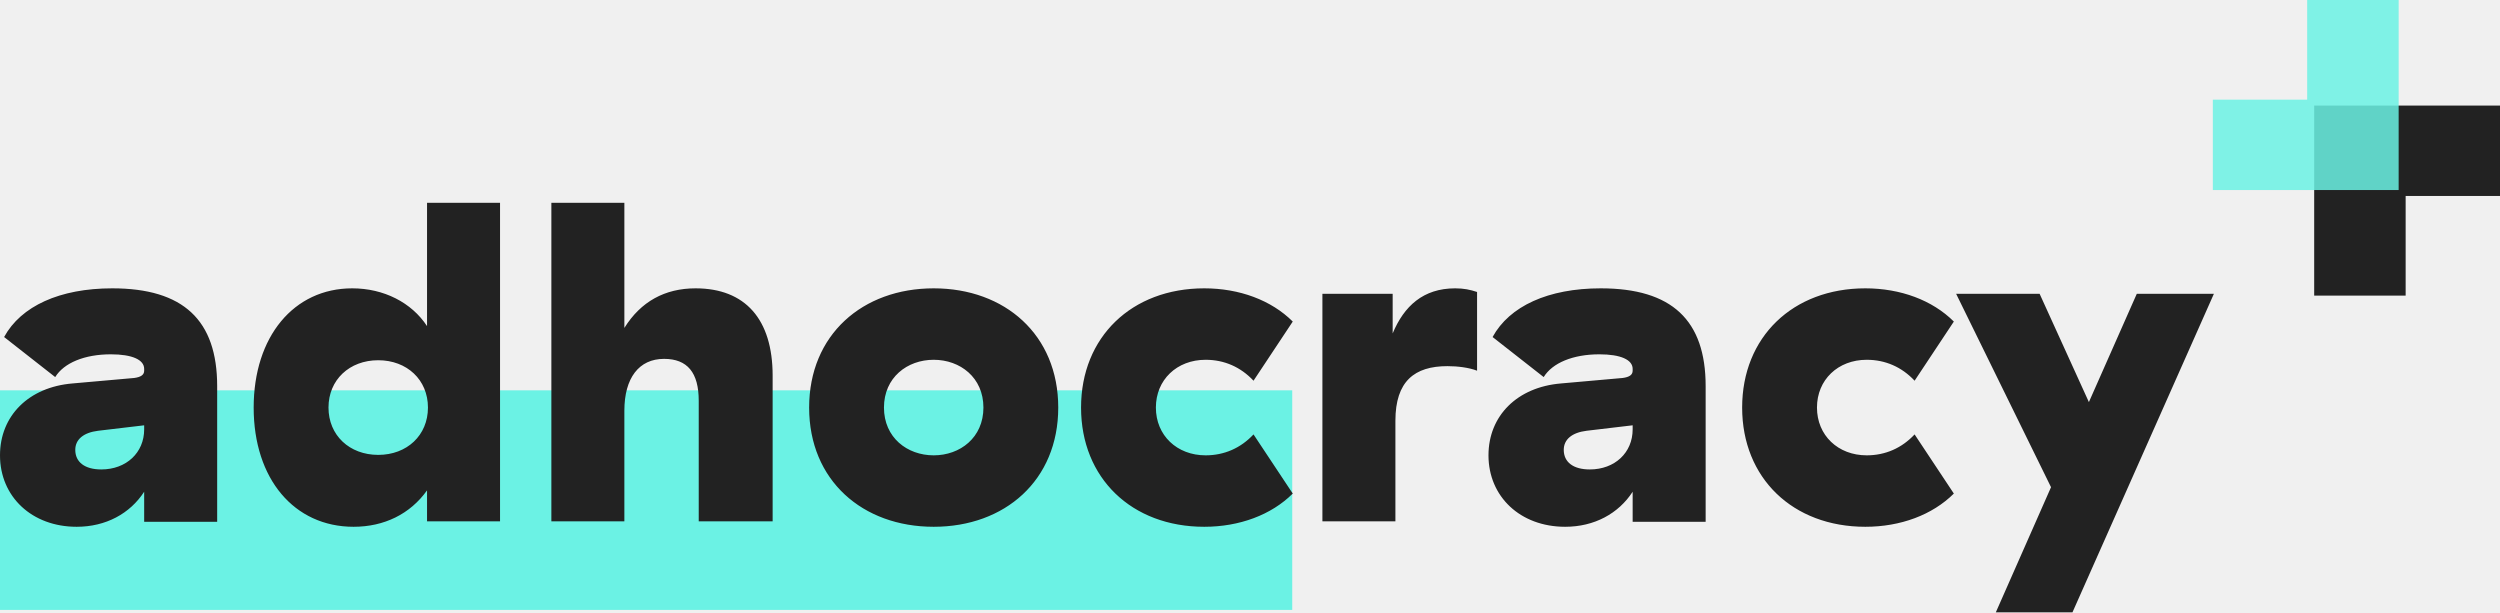
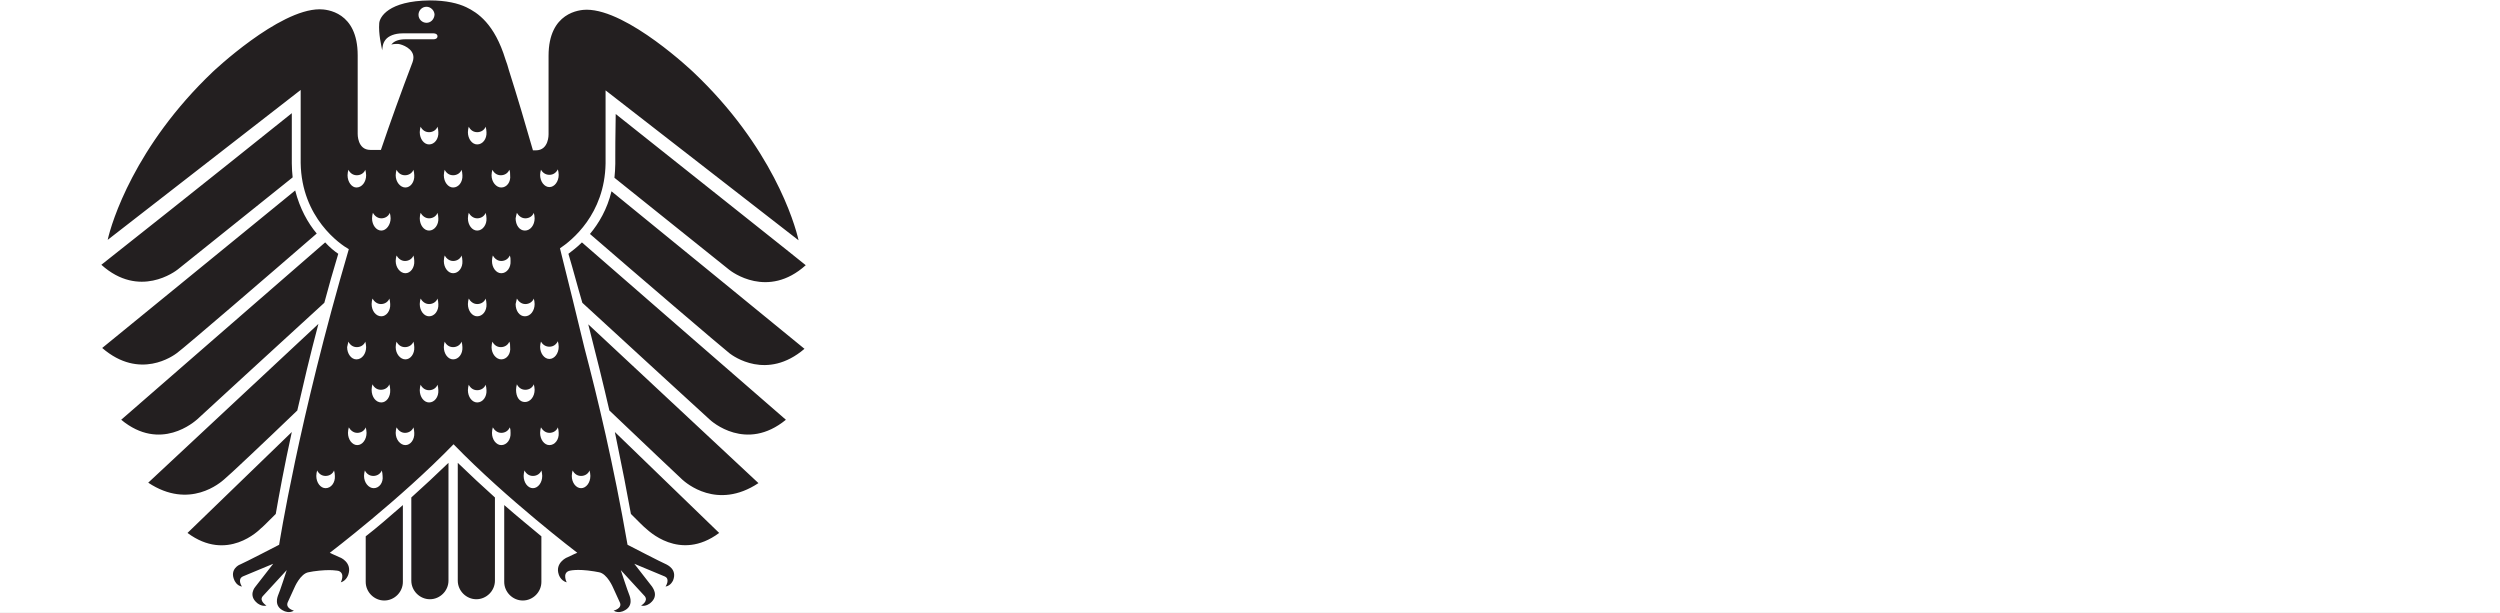
- <svg xmlns="http://www.w3.org/2000/svg" width="592px" height="145px" viewBox="0 0 592 145" version="1.1">
-   <g id="CI" stroke="none" stroke-width="1" fill="none" fill-rule="evenodd">
-     <g id="Logo-variante-1-MR" transform="translate(-1228, -1099)">
-       <g id="a+-logo-wide" transform="translate(1228, 1099)">
-         <rect id="Rectangle" fill="#6BF2E4" x="0" y="92.429" width="306" height="52" />
-         <polygon id="Combined-Shape" fill="#222222" transform="translate(570, 47.5) scale(-1, -1) rotate(-360) translate(-570, -47.5) " points="570.343 25 592 25 592 49.062 592 70 570.935 70 548 70 548 48.596 570.343 48.596" />
-         <polygon id="Combined-Shape" fill-opacity="0.85" fill="#6BF2E4" transform="translate(546, 22.5) rotate(-360) translate(-546, -22.5) " points="546.343 5.92361734e-12 568 5.92361734e-12 568 24.078 568 45 546.852 45 524 45 524 23.596 546.343 23.596" />
-         <path d="M482.981,69.571 L494.649,95.217 L505.993,69.571 L524.251,69.571 L490.76,145 L472.61,145 L485.682,115.367 L463.21,69.571 L482.981,69.571 Z M26.577,68.278 C43.431,68.278 51.426,75.821 51.426,91.446 L51.426,123.557 L34.14,123.557 L34.14,116.445 C30.791,121.617 25.065,124.742 18.15,124.742 C7.563,124.742 3.19744231e-13,117.63 3.19744231e-13,107.824 C3.19744231e-13,98.45 6.806,91.661 17.178,90.799 L31.763,89.506 C33.384,89.291 34.14,88.752 34.14,87.782 L34.14,87.351 C34.14,85.196 31.331,83.903 26.253,83.903 C19.987,83.903 15.125,85.95 13.073,89.291 L0.972,79.808 C4.97,72.481 14.153,68.278 26.577,68.278 Z M118.409,48.02 L118.409,123.449 L101.123,123.449 L101.123,116.122 C97.126,121.725 90.967,124.742 83.729,124.742 C69.684,124.742 60.069,113.428 60.069,96.51 C60.069,79.7 69.576,68.278 83.405,68.278 C90.859,68.278 97.45,71.619 101.123,77.222 L101.123,48.02 L118.409,48.02 Z M221.099,68.278 C237.952,68.278 250.593,79.269 250.593,96.51 C250.593,113.751 237.952,124.742 221.099,124.742 C204.245,124.742 191.604,113.751 191.604,96.51 C191.604,79.269 204.245,68.278 221.099,68.278 Z M285.165,68.278 C293.484,68.278 301.046,71.08 306.124,76.144 L296.833,90.153 C293.808,86.92 289.918,85.196 285.489,85.196 C278.682,85.196 273.713,89.937 273.713,96.51 C273.713,103.083 278.682,107.824 285.489,107.824 C289.918,107.824 293.808,106.1 296.833,102.868 L306.124,116.876 C301.046,121.94 293.484,124.742 285.165,124.742 C267.987,124.742 255.995,113.212 255.995,96.51 C255.995,79.808 267.987,68.278 285.165,68.278 Z M379.049,68.278 C395.903,68.278 403.898,75.821 403.898,91.446 L403.898,123.557 L386.612,123.557 L386.612,116.445 C383.263,121.617 377.537,124.742 370.622,124.742 C360.035,124.742 352.472,117.63 352.472,107.824 C352.472,98.45 359.278,91.661 369.65,90.799 L384.235,89.506 C385.856,89.291 386.612,88.752 386.612,87.782 L386.612,87.351 C386.612,85.196 383.803,83.903 378.725,83.903 C372.459,83.903 367.597,85.95 365.544,89.291 L353.444,79.808 C357.442,72.481 366.625,68.278 379.049,68.278 Z M441.711,68.278 C450.03,68.278 457.592,71.08 462.67,76.144 L453.379,90.153 C450.354,86.92 446.464,85.196 442.035,85.196 C435.229,85.196 430.259,89.937 430.259,96.51 C430.259,103.083 435.229,107.824 442.035,107.824 C446.464,107.824 450.354,106.1 453.379,102.868 L462.67,116.876 C457.592,121.94 450.03,124.742 441.711,124.742 C424.533,124.742 412.541,113.212 412.541,96.51 C412.541,79.808 424.533,68.278 441.711,68.278 Z M147.849,48.02 L147.849,77.653 C151.739,71.403 157.464,68.278 164.703,68.278 C176.479,68.278 182.961,75.606 182.961,88.967 L182.961,123.449 L165.459,123.449 L165.459,94.894 C165.459,88.213 162.758,84.98 157.248,84.98 C151.306,84.98 147.849,89.506 147.849,97.264 L147.849,123.449 L130.563,123.449 L130.563,48.02 L147.849,48.02 Z M344.585,68.278 C346.638,68.278 348.15,68.602 349.771,69.14 L349.771,87.782 C347.826,87.028 345.125,86.704 342.749,86.704 C334.97,86.704 330.432,90.26 330.432,99.635 L330.432,123.449 L313.146,123.449 L313.146,69.571 L329.784,69.571 L329.784,78.946 C332.485,72.481 337.023,68.278 344.585,68.278 Z M34.14,100.713 L23.228,102.006 C19.771,102.437 17.826,104.053 17.826,106.531 C17.826,109.441 20.095,111.165 23.984,111.165 C29.926,111.165 34.14,107.178 34.14,101.682 L34.14,100.713 Z M386.612,100.713 L375.7,102.006 C372.243,102.437 370.298,104.053 370.298,106.531 C370.298,109.441 372.567,111.165 376.456,111.165 C382.398,111.165 386.612,107.178 386.612,101.682 L386.612,100.713 Z M221.099,85.196 C214.832,85.196 209.322,89.398 209.322,96.51 C209.322,103.622 214.832,107.824 221.099,107.824 C227.365,107.824 232.875,103.622 232.875,96.51 C232.875,89.398 227.365,85.196 221.099,85.196 Z M89.563,85.304 C82.757,85.304 77.787,89.937 77.787,96.51 C77.787,103.083 82.757,107.717 89.563,107.717 C96.369,107.717 101.339,103.083 101.339,96.51 C101.339,89.937 96.369,85.304 89.563,85.304 Z" id="Combined-Shape" fill="#222222" fill-rule="nonzero" />
-       </g>
+ <svg xmlns="http://www.w3.org/2000/svg" xmlns:xlink="http://www.w3.org/1999/xlink" version="1.1" id="Layer_1" x="0px" y="0px" viewBox="0 0 592 145" style="enable-background:new 0 0 592 145;" xml:space="preserve">
+   <style type="text/css">
+ 	.st0{fill:#FFFFFF;}
+ 	.st1{clip-path:url(#SVGID_2_);fill:#231F20;}
+ </style>
+   <rect class="st0" width="592" height="145" />
+   <g>
+     <g>
+       <defs>
+         <rect id="SVGID_1_" x="24" y="0" width="166.7" height="145" />
+       </defs>
+       <clipPath id="SVGID_2_">
+         <use xlink:href="#SVGID_1_" style="overflow:visible;" />
+       </clipPath>
+       <path class="st1" d="M145.7,36.9c0,0,0,1.8,0,1.9c0,1.1-0.1,2.2-0.2,3.3c9.5,7.6,26.3,21.1,27.2,21.8c0.5,0.4,9.1,7,18.1-1.1    c-0.3-0.3-27.4-21.8-45-35.8C145.7,31.4,145.7,36.9,145.7,36.9L145.7,36.9z M137.6,115.6c-1.2,0-2.2-1.3-2.2-2.9    c0-0.5,0.1-0.9,0.2-1.3c0.4,0.8,1.1,1.3,2,1.3c0.9,0,1.7-0.5,2-1.3c0.1,0.4,0.2,0.8,0.2,1.3C139.8,114.3,138.8,115.6,137.6,115.6    L137.6,115.6z M130.1,105.4c-1.2,0-2.2-1.3-2.2-2.9c0-0.5,0.1-0.9,0.2-1.3c0.4,0.7,1.1,1.3,2,1.3c0.9,0,1.7-0.5,2-1.3    c0.1,0.4,0.2,0.8,0.2,1.3C132.4,104.1,131.4,105.4,130.1,105.4L130.1,105.4z M126.2,115.6c-1.2,0-2.2-1.3-2.2-2.9    c0-0.5,0.1-0.9,0.2-1.3c0.4,0.8,1.1,1.3,2,1.3c0.9,0,1.7-0.5,2-1.3c0.1,0.4,0.2,0.8,0.2,1.3C128.4,114.3,127.4,115.6,126.2,115.6    L126.2,115.6z M122.2,92.3c0-0.5,0.1-0.9,0.2-1.3c0.4,0.8,1.1,1.3,2,1.3c0.9,0,1.7-0.5,2-1.3c0.1,0.4,0.2,0.8,0.2,1.3    c0,1.6-1,2.9-2.3,2.9S122.2,94,122.2,92.3L122.2,92.3z M118.7,44.4c-1.2,0-2.3-1.3-2.3-2.9c0-0.5,0.1-0.9,0.2-1.3    c0.4,0.8,1.1,1.3,2,1.3c0.9,0,1.7-0.5,2-1.3c0.2,0.4,0.2,0.8,0.2,1.3C121,43.1,120,44.4,118.7,44.4L118.7,44.4z M118.7,64.7    c-1.2,0-2.2-1.3-2.2-2.9c0-0.5,0.1-0.9,0.2-1.3c0.4,0.7,1.1,1.3,2,1.3c0.9,0,1.7-0.5,2-1.3c0.2,0.4,0.2,0.8,0.2,1.3    C121,63.4,120,64.7,118.7,64.7L118.7,64.7z M118.7,85.1c-1.2,0-2.3-1.3-2.3-2.9c0-0.5,0.1-0.9,0.2-1.3c0.4,0.8,1.1,1.3,2,1.3    c0.9,0,1.7-0.5,2-1.3c0.2,0.4,0.2,0.8,0.2,1.3C121,83.8,120,85.1,118.7,85.1L118.7,85.1z M118.7,105.4c-1.2,0-2.2-1.3-2.2-2.9    c0-0.5,0.1-0.9,0.2-1.3c0.4,0.7,1.1,1.3,2,1.3c0.9,0,1.7-0.5,2-1.3c0.2,0.4,0.2,0.8,0.2,1.3C121,104.1,120,105.4,118.7,105.4    L118.7,105.4z M113,34.2c-1.2,0-2.2-1.3-2.2-2.9c0-0.5,0.1-0.9,0.2-1.3c0.4,0.8,1.1,1.3,2,1.3c0.9,0,1.7-0.5,2-1.3    c0.1,0.4,0.2,0.8,0.2,1.3C115.3,32.9,114.3,34.2,113,34.2L113,34.2z M113,54.6c-1.2,0-2.2-1.3-2.2-2.9c0-0.5,0.1-0.9,0.2-1.3    c0.4,0.7,1.1,1.3,2,1.3c0.9,0,1.7-0.5,2-1.3c0.1,0.4,0.2,0.8,0.2,1.3C115.3,53.2,114.3,54.6,113,54.6L113,54.6z M113,74.9    c-1.2,0-2.2-1.3-2.2-2.9c0-0.5,0.1-0.9,0.2-1.3c0.4,0.7,1.1,1.3,2,1.3c0.9,0,1.7-0.5,2-1.3c0.1,0.4,0.2,0.8,0.2,1.3    C115.3,73.6,114.3,74.9,113,74.9L113,74.9z M113,95.3c-1.2,0-2.2-1.3-2.2-2.9c0-0.5,0.1-0.9,0.2-1.3c0.4,0.8,1.1,1.3,2,1.3    c0.9,0,1.7-0.5,2-1.3c0.1,0.4,0.2,0.8,0.2,1.3C115.3,94,114.3,95.3,113,95.3L113,95.3z M122.4,70.7c0.4,0.7,1.1,1.3,2,1.3    c0.9,0,1.7-0.5,2-1.3c0.1,0.4,0.2,0.8,0.2,1.3c0,1.6-1,2.9-2.3,2.9s-2.2-1.3-2.2-2.9C122.2,71.5,122.3,71.1,122.4,70.7L122.4,70.7    z M122.4,50.4c0.4,0.7,1.1,1.3,2,1.3c0.9,0,1.7-0.5,2-1.3c0.1,0.4,0.2,0.8,0.2,1.3c0,1.6-1,2.9-2.3,2.9s-2.2-1.3-2.2-2.9    C122.2,51.2,122.3,50.7,122.4,50.4L122.4,50.4z M128.1,80.9c0.4,0.7,1.1,1.2,2,1.2c0.9,0,1.6-0.5,2-1.3c0.1,0.4,0.2,0.8,0.2,1.3    c0,1.6-1,2.9-2.2,2.9c-1.2,0-2.2-1.3-2.2-2.9C127.9,81.7,128,81.3,128.1,80.9L128.1,80.9z M128.1,40.2c0.4,0.7,1.1,1.2,2,1.2    c0.9,0,1.6-0.5,2-1.3c0.1,0.4,0.2,0.8,0.2,1.3c0,1.6-1,2.9-2.2,2.9c-1.2,0-2.2-1.3-2.2-2.9C127.9,41,128,40.6,128.1,40.2    L128.1,40.2z M107.3,44.4c-1.2,0-2.2-1.3-2.2-2.9c0-0.5,0.1-0.9,0.2-1.3c0.4,0.8,1.1,1.3,2,1.3c0.9,0,1.7-0.5,2-1.3    c0.1,0.4,0.2,0.8,0.2,1.3C109.6,43.1,108.6,44.4,107.3,44.4L107.3,44.4z M107.3,64.7c-1.2,0-2.2-1.3-2.2-2.9    c0-0.5,0.1-0.9,0.2-1.3c0.4,0.7,1.1,1.3,2,1.3c0.9,0,1.7-0.5,2-1.3c0.1,0.4,0.2,0.8,0.2,1.3C109.6,63.4,108.6,64.7,107.3,64.7    L107.3,64.7z M107.3,85.1c-1.2,0-2.2-1.3-2.2-2.9c0-0.5,0.1-0.9,0.2-1.3c0.4,0.8,1.1,1.3,2,1.3c0.9,0,1.7-0.5,2-1.3    c0.1,0.4,0.2,0.8,0.2,1.3C109.6,83.8,108.6,85.1,107.3,85.1L107.3,85.1z M101.6,34.2c-1.2,0-2.2-1.3-2.2-2.9    c0-0.5,0.1-0.9,0.2-1.3c0.4,0.8,1.1,1.3,2,1.3c0.9,0,1.7-0.5,2-1.3c0.1,0.4,0.2,0.8,0.2,1.3C103.9,32.9,102.9,34.2,101.6,34.2    L101.6,34.2z M101.6,54.6c-1.2,0-2.2-1.3-2.2-2.9c0-0.5,0.1-0.9,0.2-1.3c0.4,0.7,1.1,1.3,2,1.3c0.9,0,1.7-0.5,2-1.3    c0.1,0.4,0.2,0.8,0.2,1.3C103.9,53.2,102.9,54.6,101.6,54.6L101.6,54.6z M101.6,74.9c-1.2,0-2.2-1.3-2.2-2.9    c0-0.5,0.1-0.9,0.2-1.3c0.4,0.7,1.1,1.3,2,1.3c0.9,0,1.7-0.5,2-1.3c0.1,0.4,0.2,0.8,0.2,1.3C103.9,73.6,102.9,74.9,101.6,74.9    L101.6,74.9z M101.6,95.3c-1.2,0-2.2-1.3-2.2-2.9c0-0.5,0.1-0.9,0.2-1.3c0.4,0.8,1.1,1.3,2,1.3c0.9,0,1.7-0.5,2-1.3    c0.1,0.4,0.2,0.8,0.2,1.3C103.9,94,102.9,95.3,101.6,95.3L101.6,95.3z M96,44.4c-1.2,0-2.3-1.3-2.3-2.9c0-0.5,0.1-0.9,0.2-1.3    c0.4,0.8,1.1,1.3,2,1.3c0.9,0,1.7-0.5,2-1.3c0.1,0.4,0.2,0.8,0.2,1.3C98.2,43.1,97.2,44.4,96,44.4L96,44.4z M96,64.7    c-1.2,0-2.3-1.3-2.3-2.9c0-0.5,0.1-0.9,0.2-1.3c0.4,0.7,1.1,1.3,2,1.3c0.9,0,1.7-0.5,2-1.3c0.1,0.4,0.2,0.8,0.2,1.3    C98.2,63.4,97.2,64.7,96,64.7L96,64.7z M96,85.1c-1.2,0-2.3-1.3-2.3-2.9c0-0.5,0.1-0.9,0.2-1.3c0.4,0.8,1.1,1.3,2,1.3    c0.9,0,1.7-0.5,2-1.3c0.1,0.4,0.2,0.8,0.2,1.3C98.2,83.8,97.2,85.1,96,85.1L96,85.1z M96,105.4c-1.2,0-2.3-1.3-2.3-2.9    c0-0.5,0.1-0.9,0.2-1.3c0.4,0.7,1.1,1.3,2,1.3c0.9,0,1.7-0.5,2-1.3c0.1,0.4,0.2,0.8,0.2,1.3C98.2,104.1,97.2,105.4,96,105.4    L96,105.4z M90.3,54.6c-1.2,0-2.2-1.3-2.2-2.9c0-0.5,0.1-0.9,0.2-1.3c0.4,0.7,1.1,1.3,2,1.3c0.9,0,1.7-0.5,2-1.3    c0.1,0.4,0.2,0.8,0.2,1.3C92.5,53.2,91.5,54.6,90.3,54.6L90.3,54.6z M90.3,74.9C89,74.9,88,73.6,88,72c0-0.5,0.1-0.9,0.2-1.3    c0.4,0.7,1.1,1.3,2,1.3c0.9,0,1.7-0.5,2-1.3c0.1,0.4,0.2,0.8,0.2,1.3C92.5,73.6,91.5,74.9,90.3,74.9L90.3,74.9z M90.3,95.3    C89,95.3,88,94,88,92.3c0-0.5,0.1-0.9,0.2-1.3c0.4,0.8,1.1,1.3,2,1.3c0.9,0,1.7-0.5,2-1.3c0.1,0.4,0.2,0.8,0.2,1.3    C92.5,94,91.5,95.3,90.3,95.3L90.3,95.3z M88.5,115.6c-1.2,0-2.3-1.3-2.3-2.9c0-0.5,0.1-0.9,0.2-1.3c0.4,0.8,1.1,1.3,2,1.3    c0.9,0,1.7-0.5,2-1.3c0.1,0.4,0.2,0.8,0.2,1.3C90.8,114.3,89.8,115.6,88.5,115.6L88.5,115.6z M84.6,105.4c-1.2,0-2.2-1.3-2.2-2.9    c0-0.5,0.1-0.9,0.2-1.3c0.4,0.7,1.1,1.3,2,1.3c0.9,0,1.7-0.5,2-1.3c0.1,0.4,0.2,0.8,0.2,1.3C86.8,104.1,85.8,105.4,84.6,105.4    L84.6,105.4z M77.1,115.6c-1.2,0-2.2-1.3-2.2-2.9c0-0.5,0.1-0.9,0.2-1.3c0.4,0.8,1.1,1.3,2,1.3c0.9,0,1.7-0.5,2-1.3    c0.1,0.4,0.2,0.8,0.2,1.3C79.4,114.3,78.4,115.6,77.1,115.6L77.1,115.6z M82.5,80.9c0.4,0.8,1.1,1.3,2,1.3c0.9,0,1.7-0.5,2-1.3    c0.1,0.4,0.2,0.8,0.2,1.3c0,1.6-1,2.9-2.3,2.9c-1.2,0-2.2-1.3-2.2-2.9C82.3,81.7,82.4,81.3,82.5,80.9L82.5,80.9z M82.3,41.5    c0-0.5,0.1-0.9,0.2-1.3c0.4,0.8,1.1,1.3,2,1.3c0.9,0,1.7-0.5,2-1.3c0.1,0.4,0.2,0.8,0.2,1.3c0,1.6-1,2.9-2.3,2.9    C83.3,44.4,82.3,43.1,82.3,41.5L82.3,41.5z M101,5.4c-1,0-1.9-0.8-1.9-1.9c0-1,0.8-1.9,1.9-1.9c1,0,1.9,0.9,1.9,1.9    C102.8,4.6,102,5.4,101,5.4L101,5.4z M157.9,133.7c-1.2-0.5-9.3-4.7-9.3-4.7c-3.3-19-7.1-34.8-10.2-46.6    c-1.8-7.4-3.7-15.3-5.8-23.6c2.7-1.8,10.6-8,10.8-20.1c0,0,0-1,0-1.8c0-1.3,0-15.5,0-15.5l45.7,35.5c-0.9-4.1-6.3-22.2-24.9-39.8    c0,0-15.5-14.8-25.3-14.8c-1.6,0-9,0.6-9,10.9v18.6c0,0,0.1,3.8-3,3.8h-0.7c-1.8-6.3-3.7-12.7-5.7-19c-0.2-0.8-0.5-1.7-0.8-2.5    c-2.6-8.5-6.6-11.1-9.3-12.4c-1.9-0.9-4.7-1.6-8.6-1.6C91.9,0.2,89.9,4.1,89.8,5.5c-0.2,2.5,0.5,5.3,0.7,6.4    c0.1-0.8,0.1-1.6,0.8-2.5c0.7-0.9,2.2-1.5,4-1.5h7.4c0,0,0.9,0,0.9,0.7s-0.9,0.7-0.9,0.7h-6.7c-1.5,0-2.6,0.4-3.2,1.1    c-0.1,0.1-0.1,0.2-0.2,0.2c0.1,0,0.2-0.1,0.3-0.1c0.4-0.1,1-0.1,1.4-0.1c0.9,0.1,3.7,1.1,3.6,3.3c0,0.3-0.1,0.7-0.2,1    c-2.7,7.1-5.2,14-7.5,20.8h-2.5c-3.1,0-3-3.8-3-3.8V13.1c0-10.3-7.3-10.9-9-10.9C66,2.2,50.4,17,50.4,17    c-18.5,17.6-24,35.7-24.9,39.8l45.7-35.5c0,0,0,14.3,0,15.5c0,0.8,0,1.8,0,1.8c0.2,13,9.4,19.3,11.4,20.4    C70.7,99.5,66.1,129,66.1,129s-8.1,4.2-9.3,4.7c-0.1,0-2.5,1.1-1.3,3.7c0,0,0.5,1.3,1.8,1.5c0,0-1.2-1.7,0.2-2.4l7.2-3    c0,0-3.4,4.4-4.2,5.4c-0.1,0.1-1.8,2.1,0.4,3.9c0,0,1,0.9,2.2,0.6c0,0-1.8-1.1-0.9-2.2l5.7-6.2c0,0-1.6,5-2.1,6.1    c0,0.1-1.1,2.5,1.5,3.6c0,0,1.2,0.6,2.3-0.1c0,0-2-0.5-1.5-1.9l1.6-3.5c0,0,1.4-3.4,3.4-3.7l1.1-0.2c4.2-0.6,6-0.1,6-0.1    c1.6,0.6,0.5,2.7,0.5,2.7c1.4-0.4,1.8-1.9,1.8-1.9c0.9-2.8-1.9-4-2-4c-1.4-0.6-2.4-1.1-2.4-1.1s16.7-12.7,29.3-25.7    c12.6,13,29.3,25.7,29.3,25.7s-1,0.4-2.4,1.1c-0.1,0-2.9,1.3-2,4c0,0,0.4,1.5,1.9,1.9c0,0-1.1-2.1,0.5-2.7c0,0,1.7-0.6,6,0.1    l1.1,0.2c2,0.3,3.4,3.7,3.4,3.7l1.6,3.5c0.6,1.4-1.5,1.9-1.5,1.9c1.1,0.7,2.3,0.1,2.3,0.1c2.6-1.1,1.5-3.5,1.5-3.6    c-0.5-1.2-2.1-6.1-2.1-6.1l5.7,6.2c0.9,1.2-0.9,2.2-0.9,2.2c1.2,0.3,2.2-0.6,2.2-0.6c2.2-1.8,0.4-3.8,0.4-3.9    c-0.8-1-4.2-5.4-4.2-5.4l7.2,3c1.4,0.6,0.2,2.4,0.2,2.4c1.3-0.2,1.8-1.5,1.8-1.5C160.4,134.8,158,133.8,157.9,133.7L157.9,133.7z     M149.4,121.7c1.8,1.8,3.3,3.3,3.5,3.4c0.4,0.3,8,8.1,17.4,1.1c-0.2-0.2-24.7-23.9-24.7-23.9C147.3,110.5,148.6,117.2,149.4,121.7    L149.4,121.7z M41.9,83.6c1.8-1.3,22.6-19.2,33.1-28.3c-2.1-2.5-4-5.9-5.1-10.2c0,0-45.3,37-45.7,37.3    C33.1,90.1,41.1,84.2,41.9,83.6L41.9,83.6z M139.7,55.4c10.5,9.1,31.3,26.9,33.1,28.3c0.8,0.6,8.8,6.5,17.7-1.1    c-0.3-0.3-45.7-37.3-45.7-37.3C143.8,49.5,141.8,52.9,139.7,55.4L139.7,55.4z M144.3,97.2c7.9,7.5,16.5,15.7,17.3,16.4    c0.8,0.7,8.2,7.3,18,0.8c-0.3-0.3-40.3-37.6-40.3-37.6C141.2,84.2,142.9,91.1,144.3,97.2L144.3,97.2z M134.6,60.1    c1.2,4,2.2,7.9,3.3,11.6c10.9,10,29.4,27,30.1,27.6c0.5,0.5,8.7,7.8,18.1,0.1c-0.4-0.3-48.3-42-48.3-42    C136.6,58.6,135.5,59.4,134.6,60.1L134.6,60.1z M24,62.7c9,8.1,17.6,1.5,18.1,1.1C43,63.1,59.8,49.6,69.3,42    c-0.1-1-0.2-2.1-0.2-3.3c0-0.1,0-1.9,0-1.9s0-5.5,0-10C51.4,41,24.3,62.5,24,62.7L24,62.7z M97.4,137.5c0,2.4,2,4.4,4.4,4.4    c2.4,0,4.4-2,4.4-4.4v-27.9c-2.9,2.8-5.9,5.6-8.8,8.2V137.5L97.4,137.5z M108.4,137.5c0,2.4,2,4.4,4.4,4.4c2.4,0,4.4-2,4.4-4.4    v-19.7c-2.9-2.6-5.9-5.4-8.8-8.2V137.5L108.4,137.5z M119.4,137.8c0,2.4,2,4.4,4.4,4.4c2.4,0,4.4-2,4.4-4.4v-10.8    c-2.5-2.1-5.6-4.6-8.8-7.4V137.8L119.4,137.8z M46.7,99.3c0.7-0.7,19.2-17.6,30.1-27.6c1-3.8,2.1-7.6,3.3-11.6    c-0.9-0.6-2-1.5-3.1-2.7c0,0-48,41.7-48.3,42C38,107.1,46.1,99.8,46.7,99.3L46.7,99.3z M70.4,97.2c1.4-6.1,3-13,5-20.5    c0,0-40,37.3-40.3,37.6c9.8,6.5,17.2-0.1,18-0.8C53.9,112.9,62.5,104.8,70.4,97.2L70.4,97.2z M86.6,137.8c0,2.4,2,4.4,4.4,4.4    c2.4,0,4.4-2,4.4-4.4v-18.2c-3.2,2.8-6.2,5.4-8.8,7.4V137.8L86.6,137.8z M65.3,121.7c0.8-4.6,2-11.2,3.8-19.4    c0,0-24.5,23.7-24.7,23.9c9.4,7,17-0.7,17.4-1.1C62,125,63.5,123.5,65.3,121.7L65.3,121.7z" />
    </g>
  </g>
</svg>
